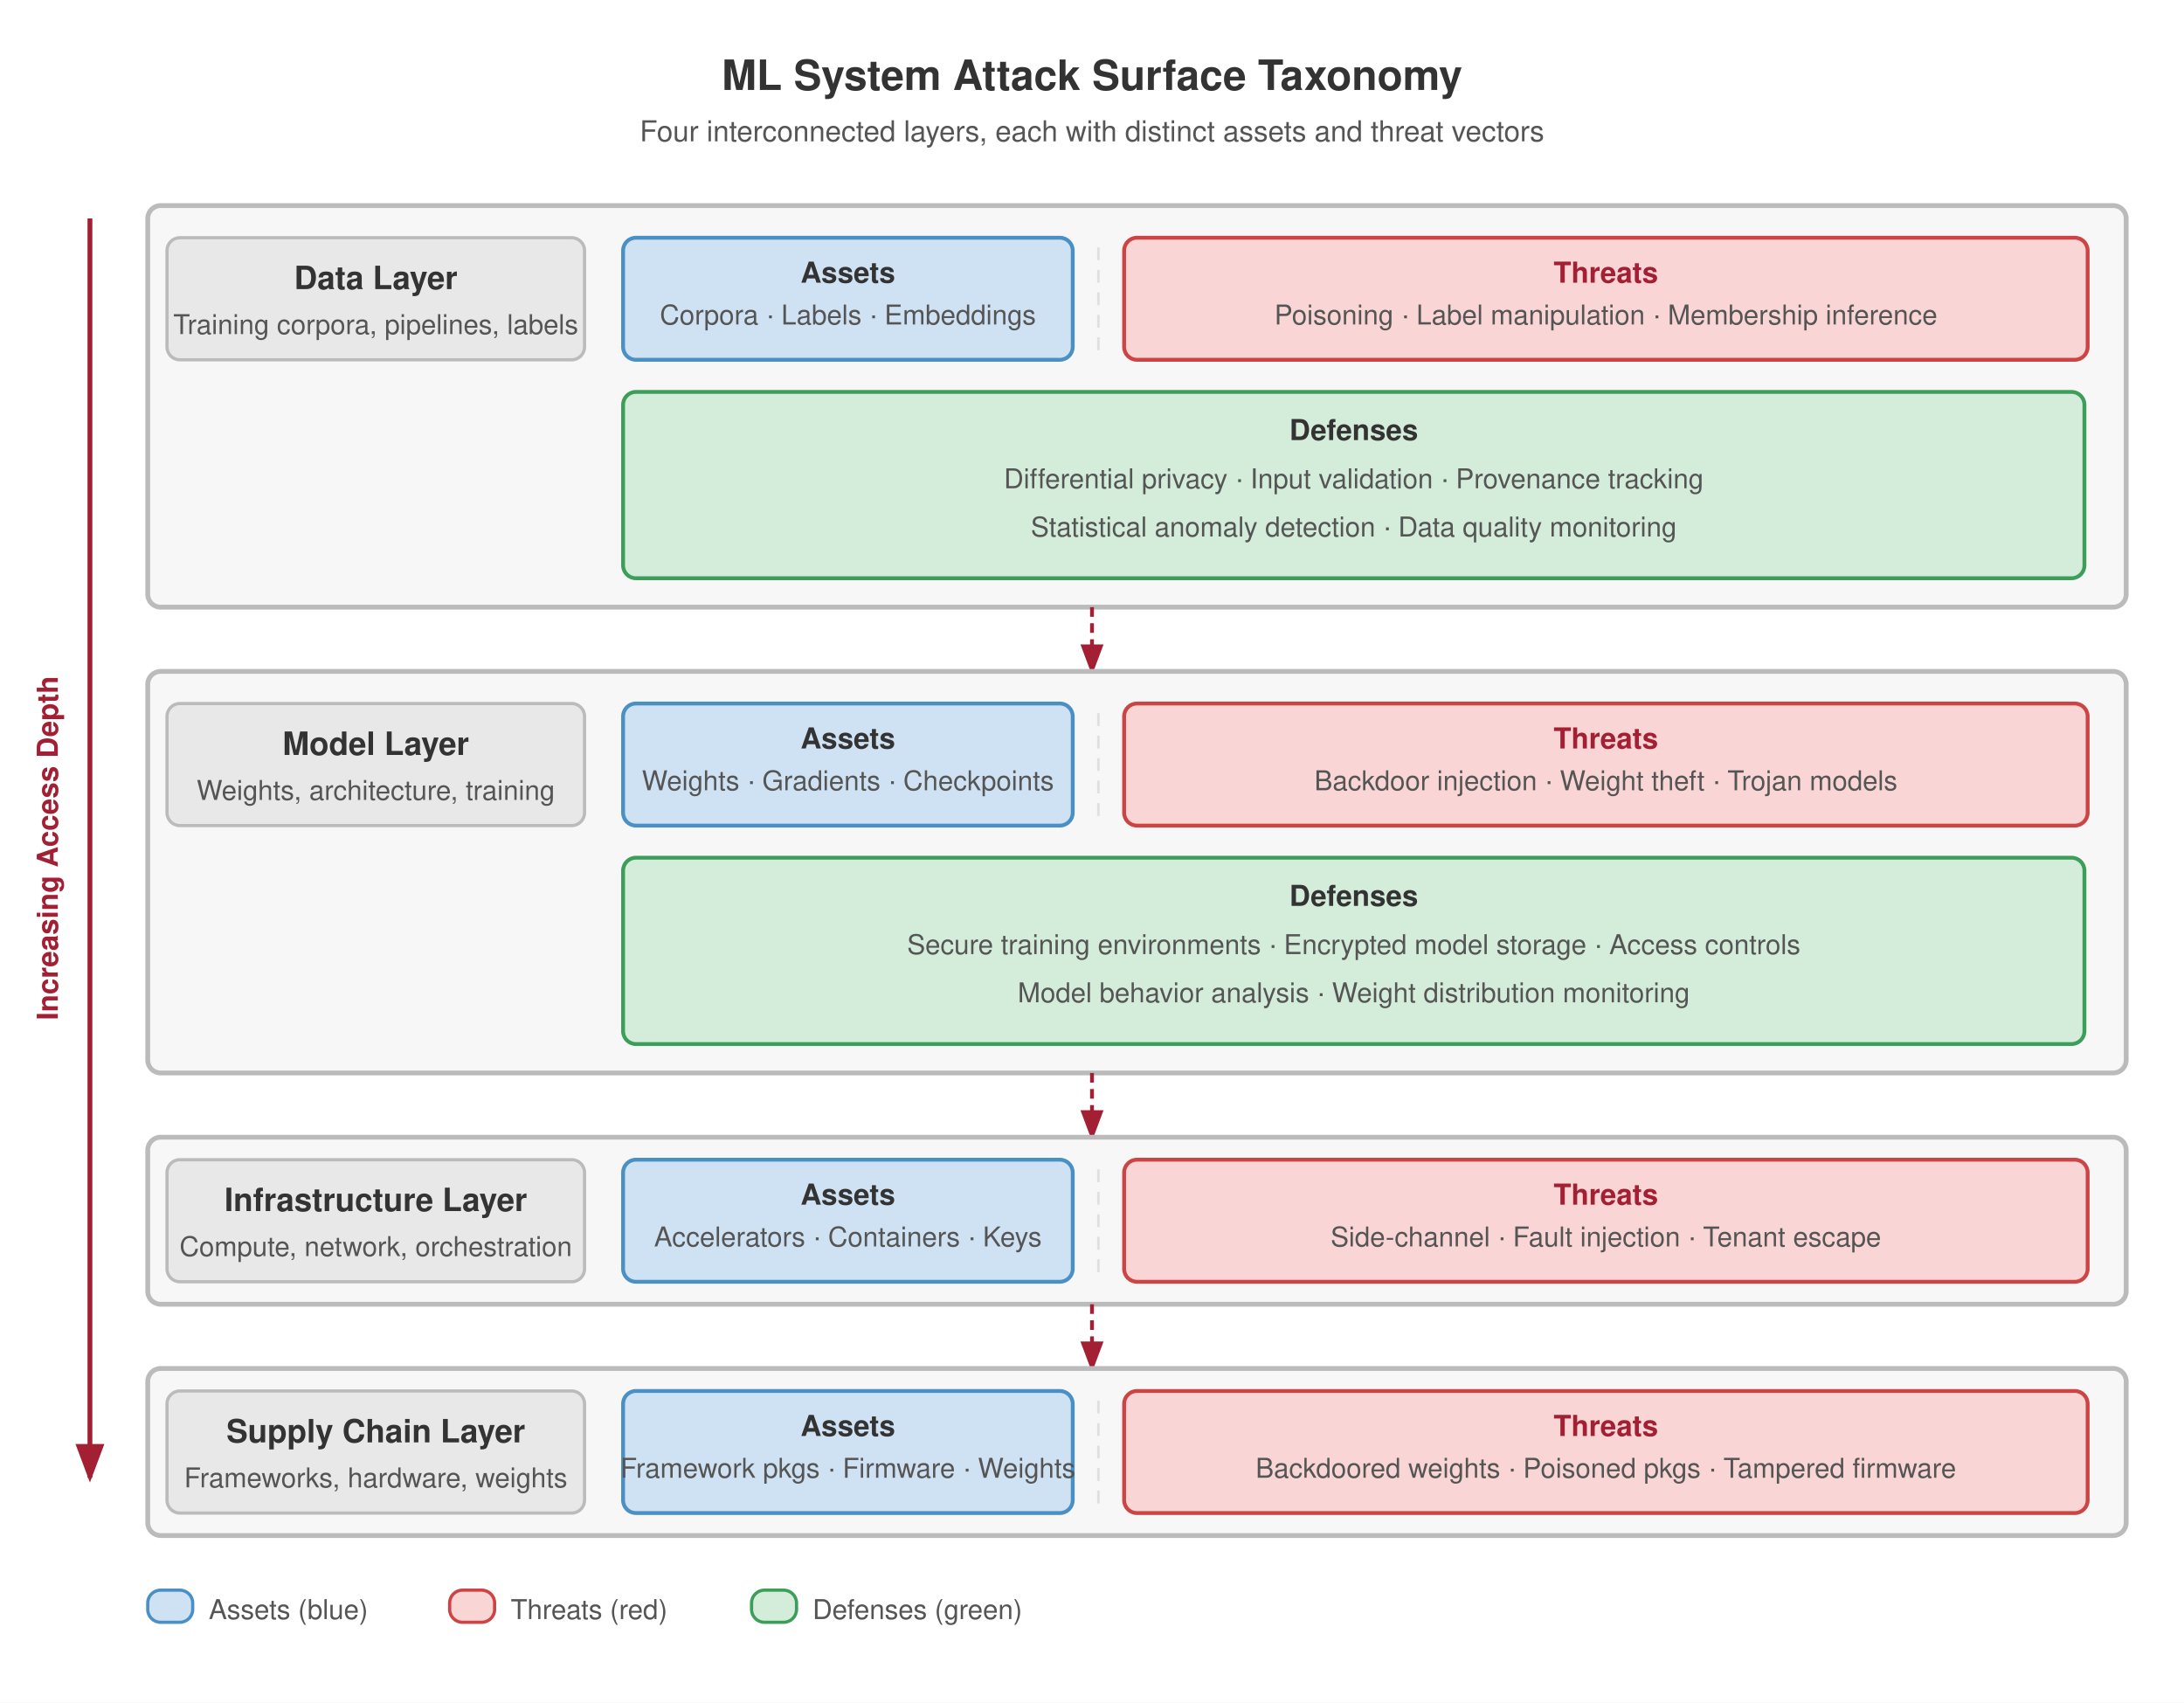
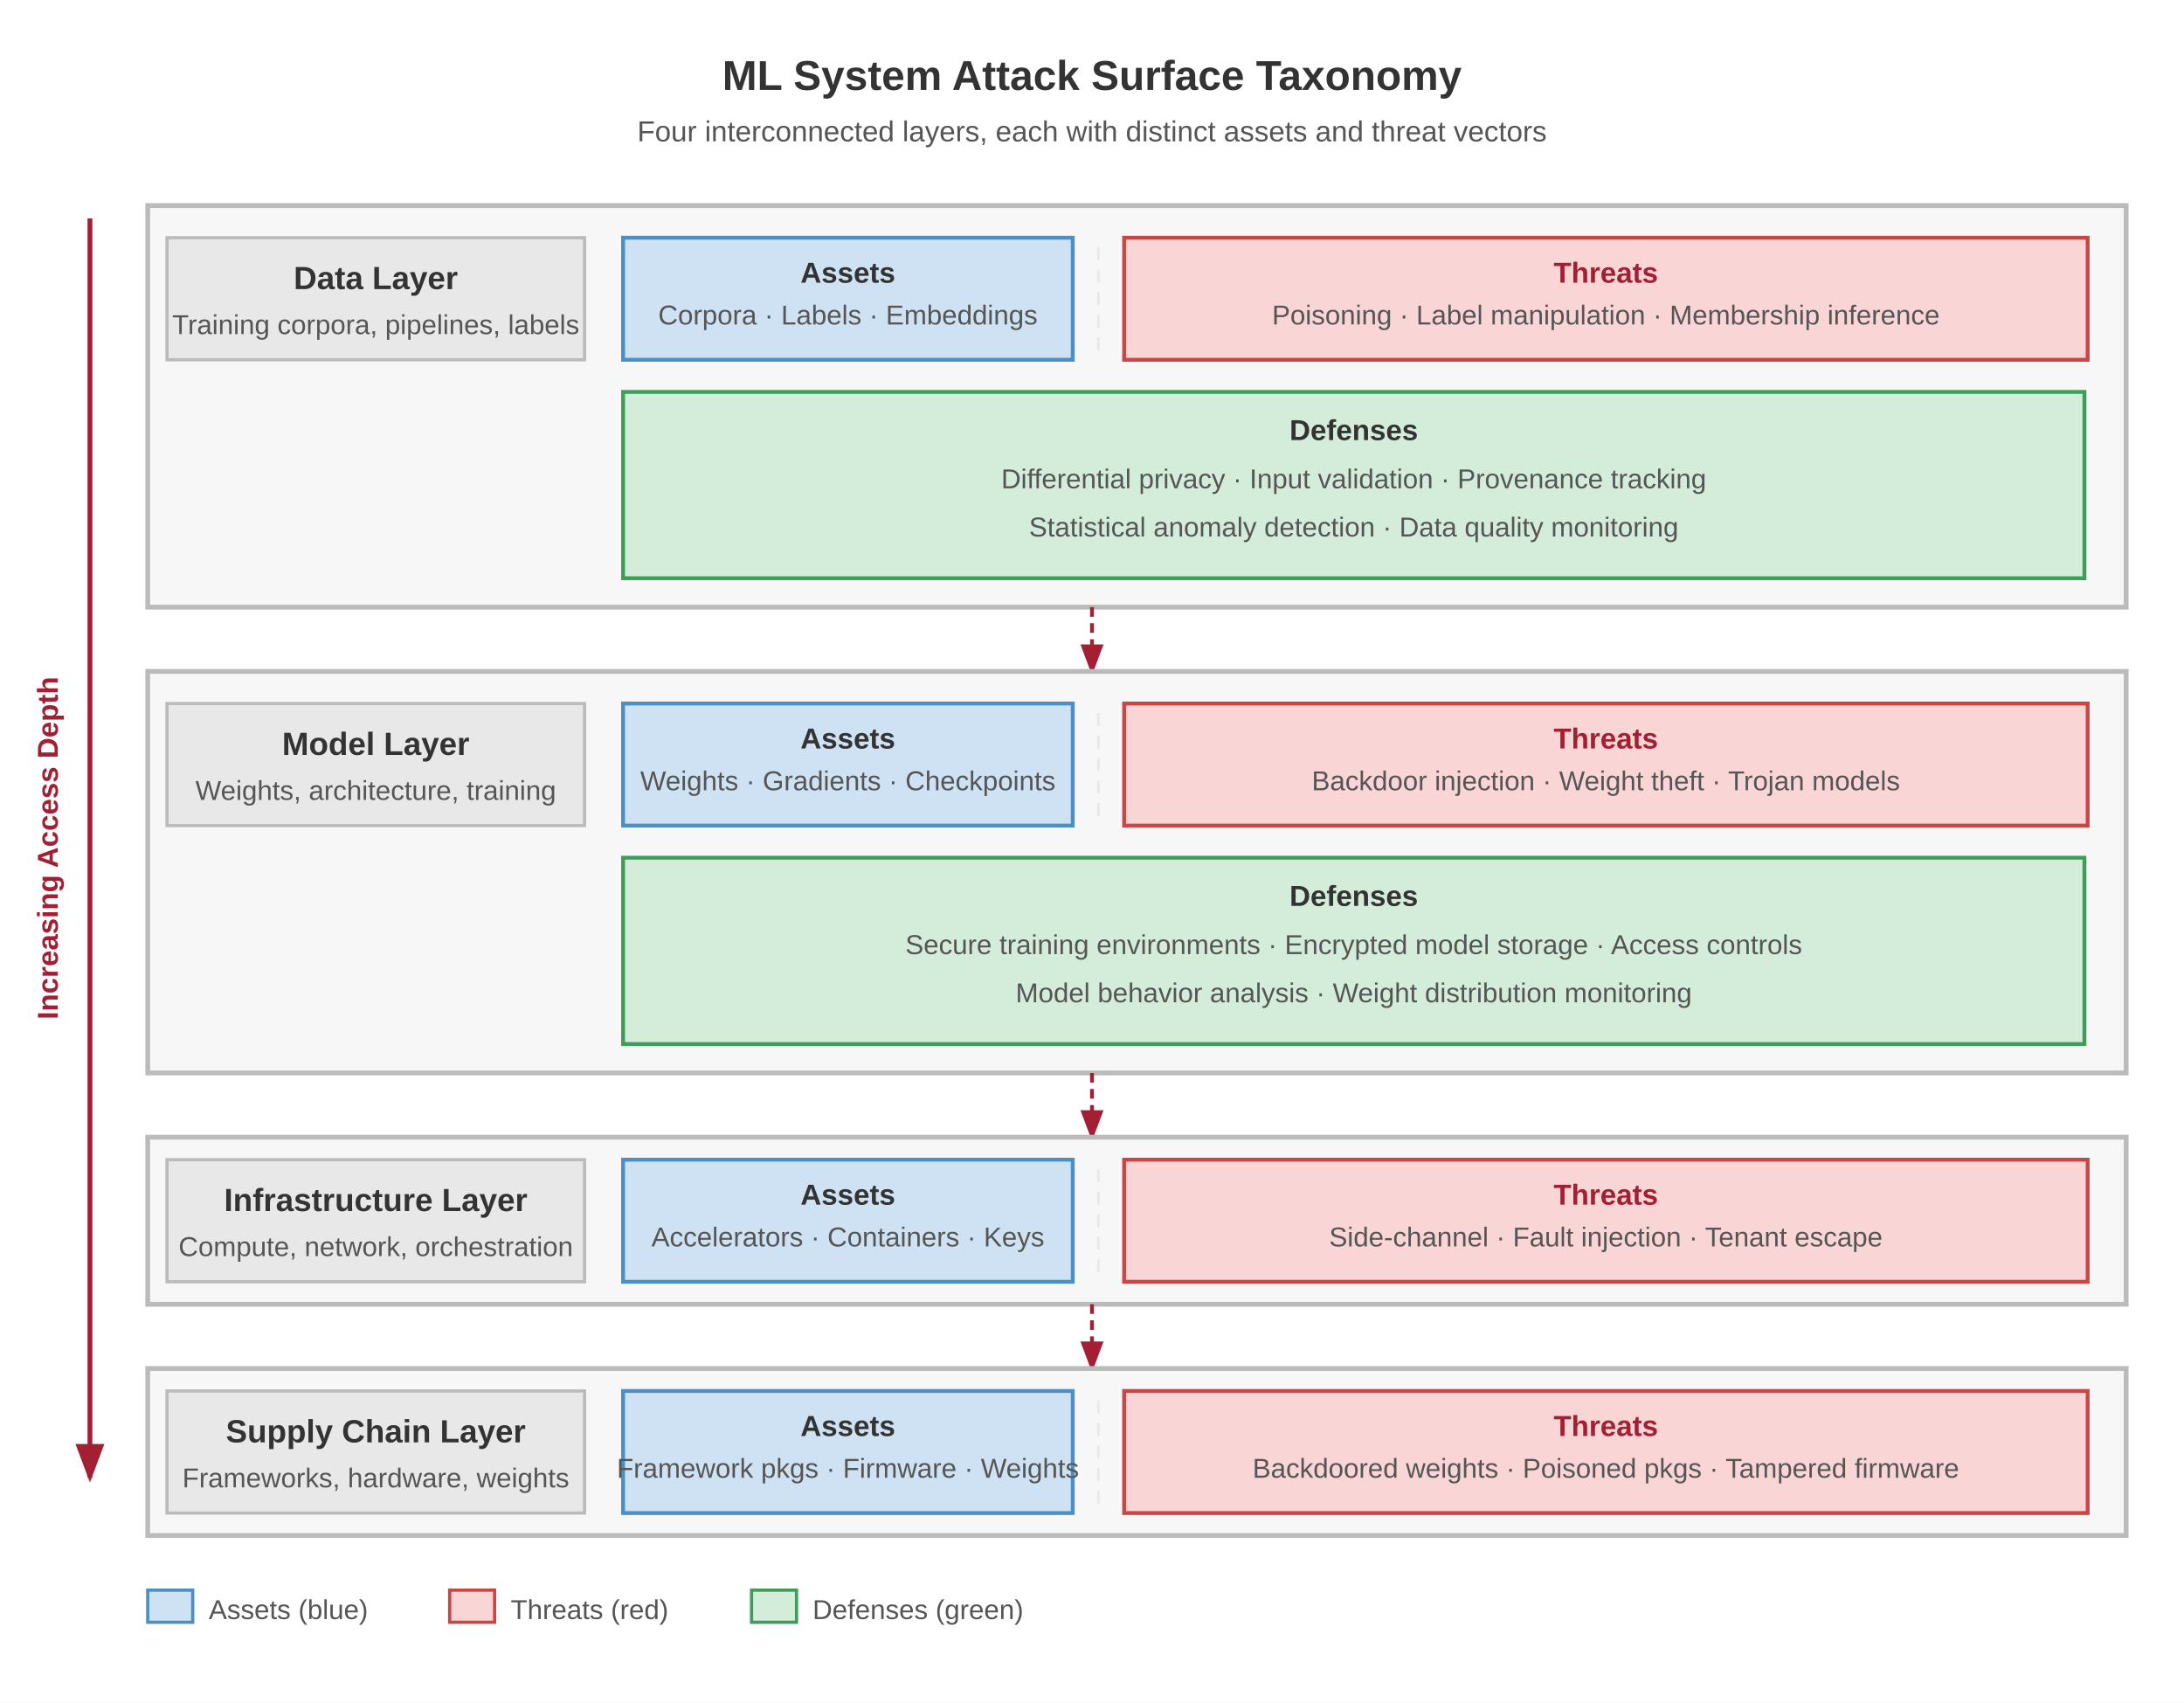
- <svg xmlns="http://www.w3.org/2000/svg" viewBox="0 0 680 530" font-family="Helvetica Neue, Helvetica, Arial, sans-serif">
+ <svg xmlns="http://www.w3.org/2000/svg" font-family="Arial, Helvetica, sans-serif" viewBox="0 0 680 530">
  <defs>
    <marker id="arrow" markerWidth="8" markerHeight="6" refX="7" refY="3" orient="auto">
      <path d="M0,0 L8,3 L0,6 Z" fill="#555" />
    </marker>
    <marker id="arrow-red" markerWidth="8" markerHeight="6" refX="7" refY="3" orient="auto">
      <path d="M0,0 L8,3 L0,6 Z" fill="#a31f34" />
    </marker>
    <marker id="arrow-green" markerWidth="8" markerHeight="6" refX="7" refY="3" orient="auto">
      <path d="M0,0 L8,3 L0,6 Z" fill="#3d9e5a" />
    </marker>
  </defs>
  <rect width="680" height="530" fill="#fff" />
  <text x="340" y="28" font-size="13" font-weight="700" fill="#333" text-anchor="middle">ML System Attack Surface Taxonomy</text>
  <text x="340" y="44" font-size="9" fill="#555" text-anchor="middle">Four interconnected layers, each with distinct assets and threat vectors</text>
  <line x1="28" y1="68" x2="28" y2="460" stroke="#a31f34" stroke-width="1.5" marker-end="url(#arrow-red)" />
  <text x="18" y="264" font-size="9" font-weight="700" fill="#a31f34" text-anchor="middle" transform="rotate(-90 18 264)">Increasing Access Depth</text>
-   <rect x="46" y="64" width="616" height="125" fill="#f7f7f7" stroke="#bbb" stroke-width="1.5" rx="4" />
-   <rect x="52" y="74" width="130" height="38" fill="#e8e8e8" stroke="#bbb" stroke-width="1" rx="4" />
+   <rect x="46" y="64" width="616" height="125" fill="#f7f7f7" stroke="#bbb" stroke-width="1.5" />
+   <rect x="52" y="74" width="130" height="38" fill="#e8e8e8" stroke="#bbb" stroke-width="1" />
  <text x="117" y="90" font-size="10" font-weight="700" fill="#333" text-anchor="middle">Data Layer</text>
  <text x="117" y="104" font-size="8.5" fill="#555" text-anchor="middle">Training corpora, pipelines, labels</text>
-   <rect x="194" y="74" width="140" height="38" fill="#cfe2f3" stroke="#4a90c4" stroke-width="1.2" rx="4" />
+   <rect x="194" y="74" width="140" height="38" fill="#cfe2f3" stroke="#4a90c4" stroke-width="1.2" />
  <text x="264" y="88" font-size="9" font-weight="700" fill="#333" text-anchor="middle">Assets</text>
  <text x="264" y="101" font-size="8.5" fill="#555" text-anchor="middle">Corpora · Labels · Embeddings</text>
-   <line x1="342" y1="77" x2="342" y2="110" stroke="#e0e0e0" stroke-dasharray="4,3" stroke-width="0.8" />
-   <rect x="350" y="74" width="300" height="38" fill="#f9d6d5" stroke="#c44" stroke-width="1.2" rx="4" />
+   <line x1="342" y1="77" x2="342" y2="110" stroke="#e8e8e8" stroke-dasharray="4,3" stroke-width="0.8" />
+   <rect x="350" y="74" width="300" height="38" fill="#f9d6d5" stroke="#c44" stroke-width="1.2" />
  <text x="500" y="88" font-size="9" font-weight="700" fill="#a31f34" text-anchor="middle">Threats</text>
  <text x="500" y="101" font-size="8.5" fill="#555" text-anchor="middle">Poisoning · Label manipulation · Membership inference</text>
-   <rect x="194" y="122" width="455" height="58" fill="#d4edda" stroke="#3d9e5a" stroke-width="1.2" rx="4" />
+   <rect x="194" y="122" width="455" height="58" fill="#d4edda" stroke="#3d9e5a" stroke-width="1.2" />
  <text x="421.5" y="137" font-size="9" font-weight="700" fill="#333" text-anchor="middle">Defenses</text>
  <text x="421.5" y="152" font-size="8.5" fill="#555" text-anchor="middle">Differential privacy · Input validation · Provenance tracking</text>
  <text x="421.5" y="167" font-size="8.5" fill="#555" text-anchor="middle">Statistical anomaly detection · Data quality monitoring</text>
  <line x1="340" y1="189" x2="340" y2="209" stroke="#a31f34" stroke-width="1.2" stroke-dasharray="3,2" marker-end="url(#arrow-red)" />
-   <rect x="46" y="209" width="616" height="125" fill="#f7f7f7" stroke="#bbb" stroke-width="1.5" rx="4" />
-   <rect x="52" y="219" width="130" height="38" fill="#e8e8e8" stroke="#bbb" stroke-width="1" rx="4" />
+   <rect x="46" y="209" width="616" height="125" fill="#f7f7f7" stroke="#bbb" stroke-width="1.5" />
+   <rect x="52" y="219" width="130" height="38" fill="#e8e8e8" stroke="#bbb" stroke-width="1" />
  <text x="117" y="235" font-size="10" font-weight="700" fill="#333" text-anchor="middle">Model Layer</text>
  <text x="117" y="249" font-size="8.5" fill="#555" text-anchor="middle">Weights, architecture, training</text>
-   <rect x="194" y="219" width="140" height="38" fill="#cfe2f3" stroke="#4a90c4" stroke-width="1.2" rx="4" />
+   <rect x="194" y="219" width="140" height="38" fill="#cfe2f3" stroke="#4a90c4" stroke-width="1.2" />
  <text x="264" y="233" font-size="9" font-weight="700" fill="#333" text-anchor="middle">Assets</text>
  <text x="264" y="246" font-size="8.5" fill="#555" text-anchor="middle">Weights · Gradients · Checkpoints</text>
-   <line x1="342" y1="222" x2="342" y2="255" stroke="#e0e0e0" stroke-dasharray="4,3" stroke-width="0.8" />
-   <rect x="350" y="219" width="300" height="38" fill="#f9d6d5" stroke="#c44" stroke-width="1.2" rx="4" />
+   <line x1="342" y1="222" x2="342" y2="255" stroke="#e8e8e8" stroke-dasharray="4,3" stroke-width="0.8" />
+   <rect x="350" y="219" width="300" height="38" fill="#f9d6d5" stroke="#c44" stroke-width="1.2" />
  <text x="500" y="233" font-size="9" font-weight="700" fill="#a31f34" text-anchor="middle">Threats</text>
  <text x="500" y="246" font-size="8.5" fill="#555" text-anchor="middle">Backdoor injection · Weight theft · Trojan models</text>
-   <rect x="194" y="267" width="455" height="58" fill="#d4edda" stroke="#3d9e5a" stroke-width="1.2" rx="4" />
+   <rect x="194" y="267" width="455" height="58" fill="#d4edda" stroke="#3d9e5a" stroke-width="1.2" />
  <text x="421.5" y="282" font-size="9" font-weight="700" fill="#333" text-anchor="middle">Defenses</text>
  <text x="421.5" y="297" font-size="8.5" fill="#555" text-anchor="middle">Secure training environments · Encrypted model storage · Access controls</text>
  <text x="421.5" y="312" font-size="8.5" fill="#555" text-anchor="middle">Model behavior analysis · Weight distribution monitoring</text>
  <line x1="340" y1="334" x2="340" y2="354" stroke="#a31f34" stroke-width="1.2" stroke-dasharray="3,2" marker-end="url(#arrow-red)" />
-   <rect x="46" y="354" width="616" height="52" fill="#f7f7f7" stroke="#bbb" stroke-width="1.5" rx="4" />
-   <rect x="52" y="361" width="130" height="38" fill="#e8e8e8" stroke="#bbb" stroke-width="1" rx="4" />
+   <rect x="46" y="354" width="616" height="52" fill="#f7f7f7" stroke="#bbb" stroke-width="1.5" />
+   <rect x="52" y="361" width="130" height="38" fill="#e8e8e8" stroke="#bbb" stroke-width="1" />
  <text x="117" y="377" font-size="10" font-weight="700" fill="#333" text-anchor="middle">Infrastructure Layer</text>
  <text x="117" y="391" font-size="8.5" fill="#555" text-anchor="middle">Compute, network, orchestration</text>
-   <rect x="194" y="361" width="140" height="38" fill="#cfe2f3" stroke="#4a90c4" stroke-width="1.2" rx="4" />
+   <rect x="194" y="361" width="140" height="38" fill="#cfe2f3" stroke="#4a90c4" stroke-width="1.2" />
  <text x="264" y="375" font-size="9" font-weight="700" fill="#333" text-anchor="middle">Assets</text>
  <text x="264" y="388" font-size="8.5" fill="#555" text-anchor="middle">Accelerators · Containers · Keys</text>
-   <line x1="342" y1="364" x2="342" y2="397" stroke="#e0e0e0" stroke-dasharray="4,3" stroke-width="0.8" />
-   <rect x="350" y="361" width="300" height="38" fill="#f9d6d5" stroke="#c44" stroke-width="1.2" rx="4" />
+   <line x1="342" y1="364" x2="342" y2="397" stroke="#e8e8e8" stroke-dasharray="4,3" stroke-width="0.8" />
+   <rect x="350" y="361" width="300" height="38" fill="#f9d6d5" stroke="#c44" stroke-width="1.2" />
  <text x="500" y="375" font-size="9" font-weight="700" fill="#a31f34" text-anchor="middle">Threats</text>
  <text x="500" y="388" font-size="8.5" fill="#555" text-anchor="middle">Side-channel · Fault injection · Tenant escape</text>
  <line x1="340" y1="406" x2="340" y2="426" stroke="#a31f34" stroke-width="1.2" stroke-dasharray="3,2" marker-end="url(#arrow-red)" />
-   <rect x="46" y="426" width="616" height="52" fill="#f7f7f7" stroke="#bbb" stroke-width="1.5" rx="4" />
-   <rect x="52" y="433" width="130" height="38" fill="#e8e8e8" stroke="#bbb" stroke-width="1" rx="4" />
+   <rect x="46" y="426" width="616" height="52" fill="#f7f7f7" stroke="#bbb" stroke-width="1.5" />
+   <rect x="52" y="433" width="130" height="38" fill="#e8e8e8" stroke="#bbb" stroke-width="1" />
  <text x="117" y="449" font-size="10" font-weight="700" fill="#333" text-anchor="middle">Supply Chain Layer</text>
  <text x="117" y="463" font-size="8.5" fill="#555" text-anchor="middle">Frameworks, hardware, weights</text>
-   <rect x="194" y="433" width="140" height="38" fill="#cfe2f3" stroke="#4a90c4" stroke-width="1.2" rx="4" />
+   <rect x="194" y="433" width="140" height="38" fill="#cfe2f3" stroke="#4a90c4" stroke-width="1.2" />
  <text x="264" y="447" font-size="9" font-weight="700" fill="#333" text-anchor="middle">Assets</text>
  <text x="264" y="460" font-size="8.5" fill="#555" text-anchor="middle">Framework pkgs · Firmware · Weights</text>
-   <line x1="342" y1="436" x2="342" y2="469" stroke="#e0e0e0" stroke-dasharray="4,3" stroke-width="0.8" />
-   <rect x="350" y="433" width="300" height="38" fill="#f9d6d5" stroke="#c44" stroke-width="1.2" rx="4" />
+   <line x1="342" y1="436" x2="342" y2="469" stroke="#e8e8e8" stroke-dasharray="4,3" stroke-width="0.8" />
+   <rect x="350" y="433" width="300" height="38" fill="#f9d6d5" stroke="#c44" stroke-width="1.2" />
  <text x="500" y="447" font-size="9" font-weight="700" fill="#a31f34" text-anchor="middle">Threats</text>
  <text x="500" y="460" font-size="8.5" fill="#555" text-anchor="middle">Backdoored weights · Poisoned pkgs · Tampered firmware</text>
-   <rect x="46" y="495" width="14" height="10" fill="#cfe2f3" stroke="#4a90c4" stroke-width="1" rx="4" />
+   <rect x="46" y="495" width="14" height="10" fill="#cfe2f3" stroke="#4a90c4" stroke-width="1" />
  <text x="65" y="504" font-size="8.5" fill="#555">Assets (blue)</text>
-   <rect x="140" y="495" width="14" height="10" fill="#f9d6d5" stroke="#c44" stroke-width="1" rx="4" />
+   <rect x="140" y="495" width="14" height="10" fill="#f9d6d5" stroke="#c44" stroke-width="1" />
  <text x="159" y="504" font-size="8.5" fill="#555">Threats (red)</text>
-   <rect x="234" y="495" width="14" height="10" fill="#d4edda" stroke="#3d9e5a" stroke-width="1" rx="4" />
+   <rect x="234" y="495" width="14" height="10" fill="#d4edda" stroke="#3d9e5a" stroke-width="1" />
  <text x="253" y="504" font-size="8.5" fill="#555">Defenses (green)</text>
  <text x="340" y="504" font-size="9" fill="#999" text-anchor="middle" font-style="italic" />
</svg>
